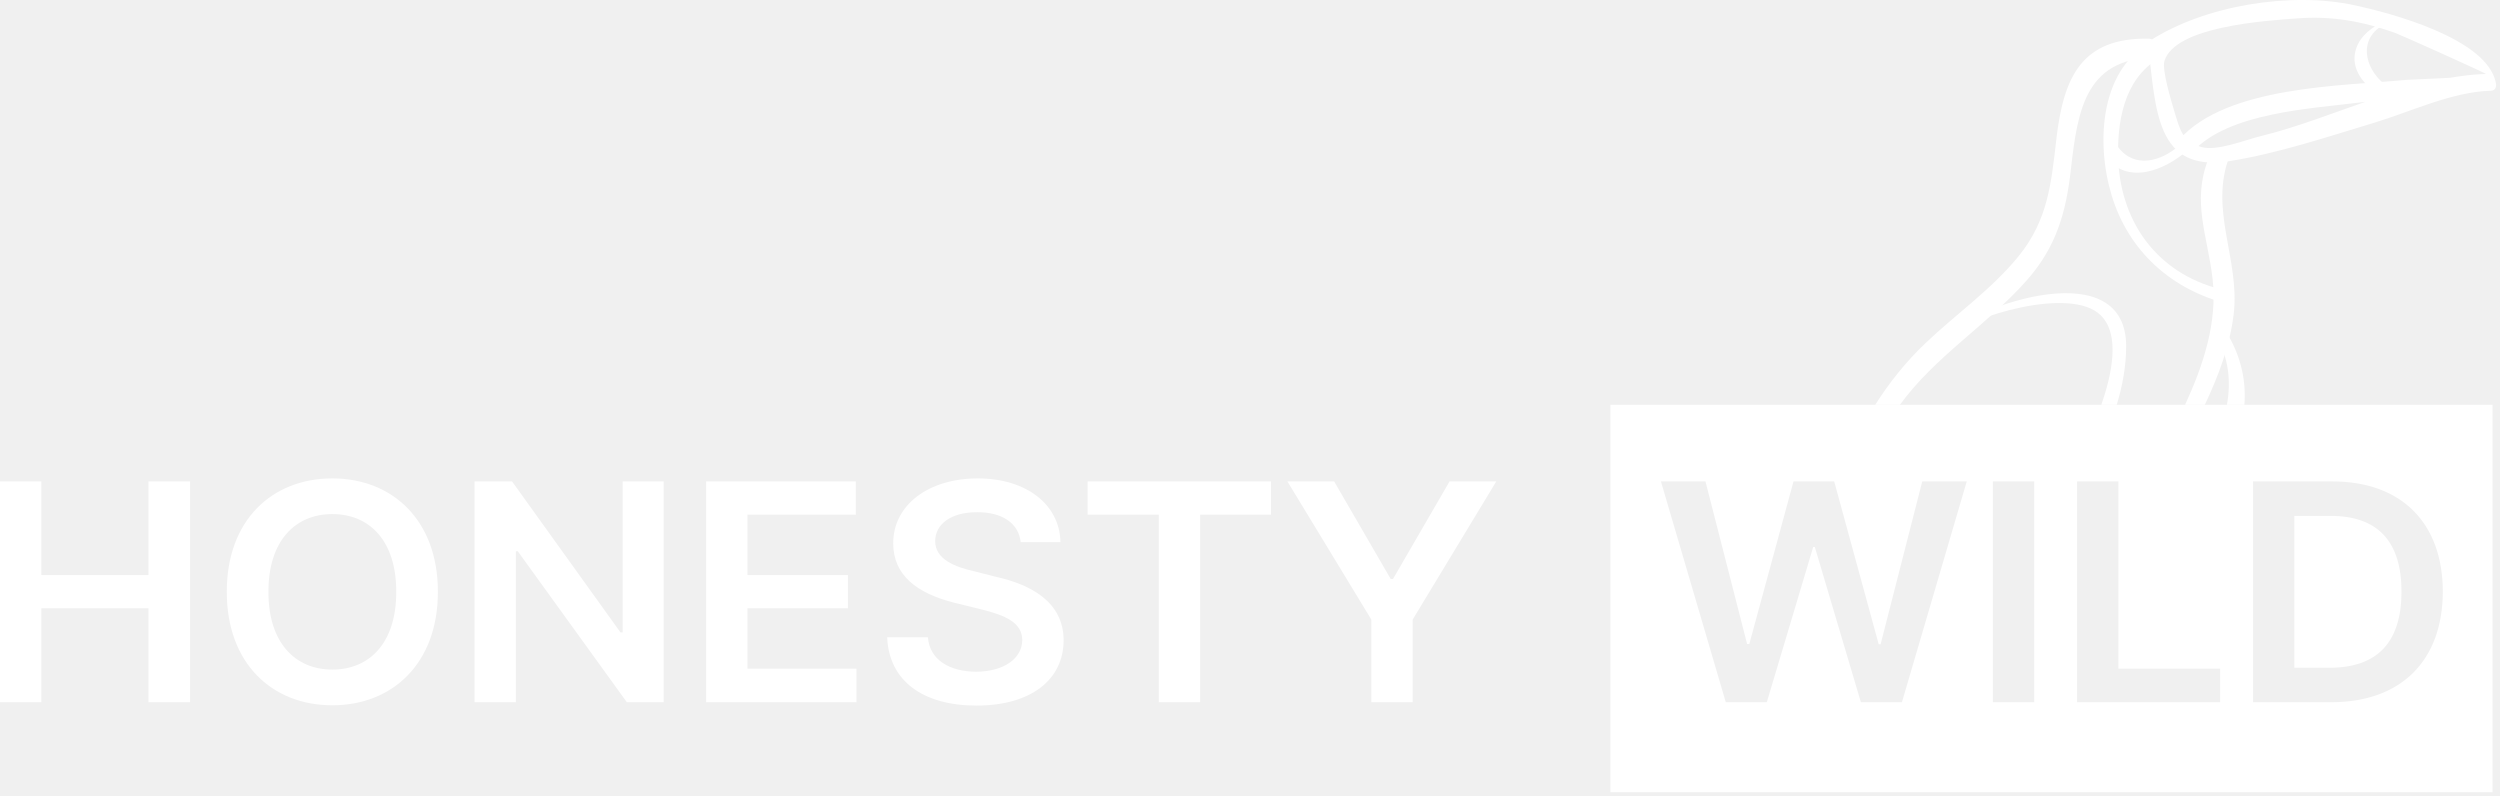
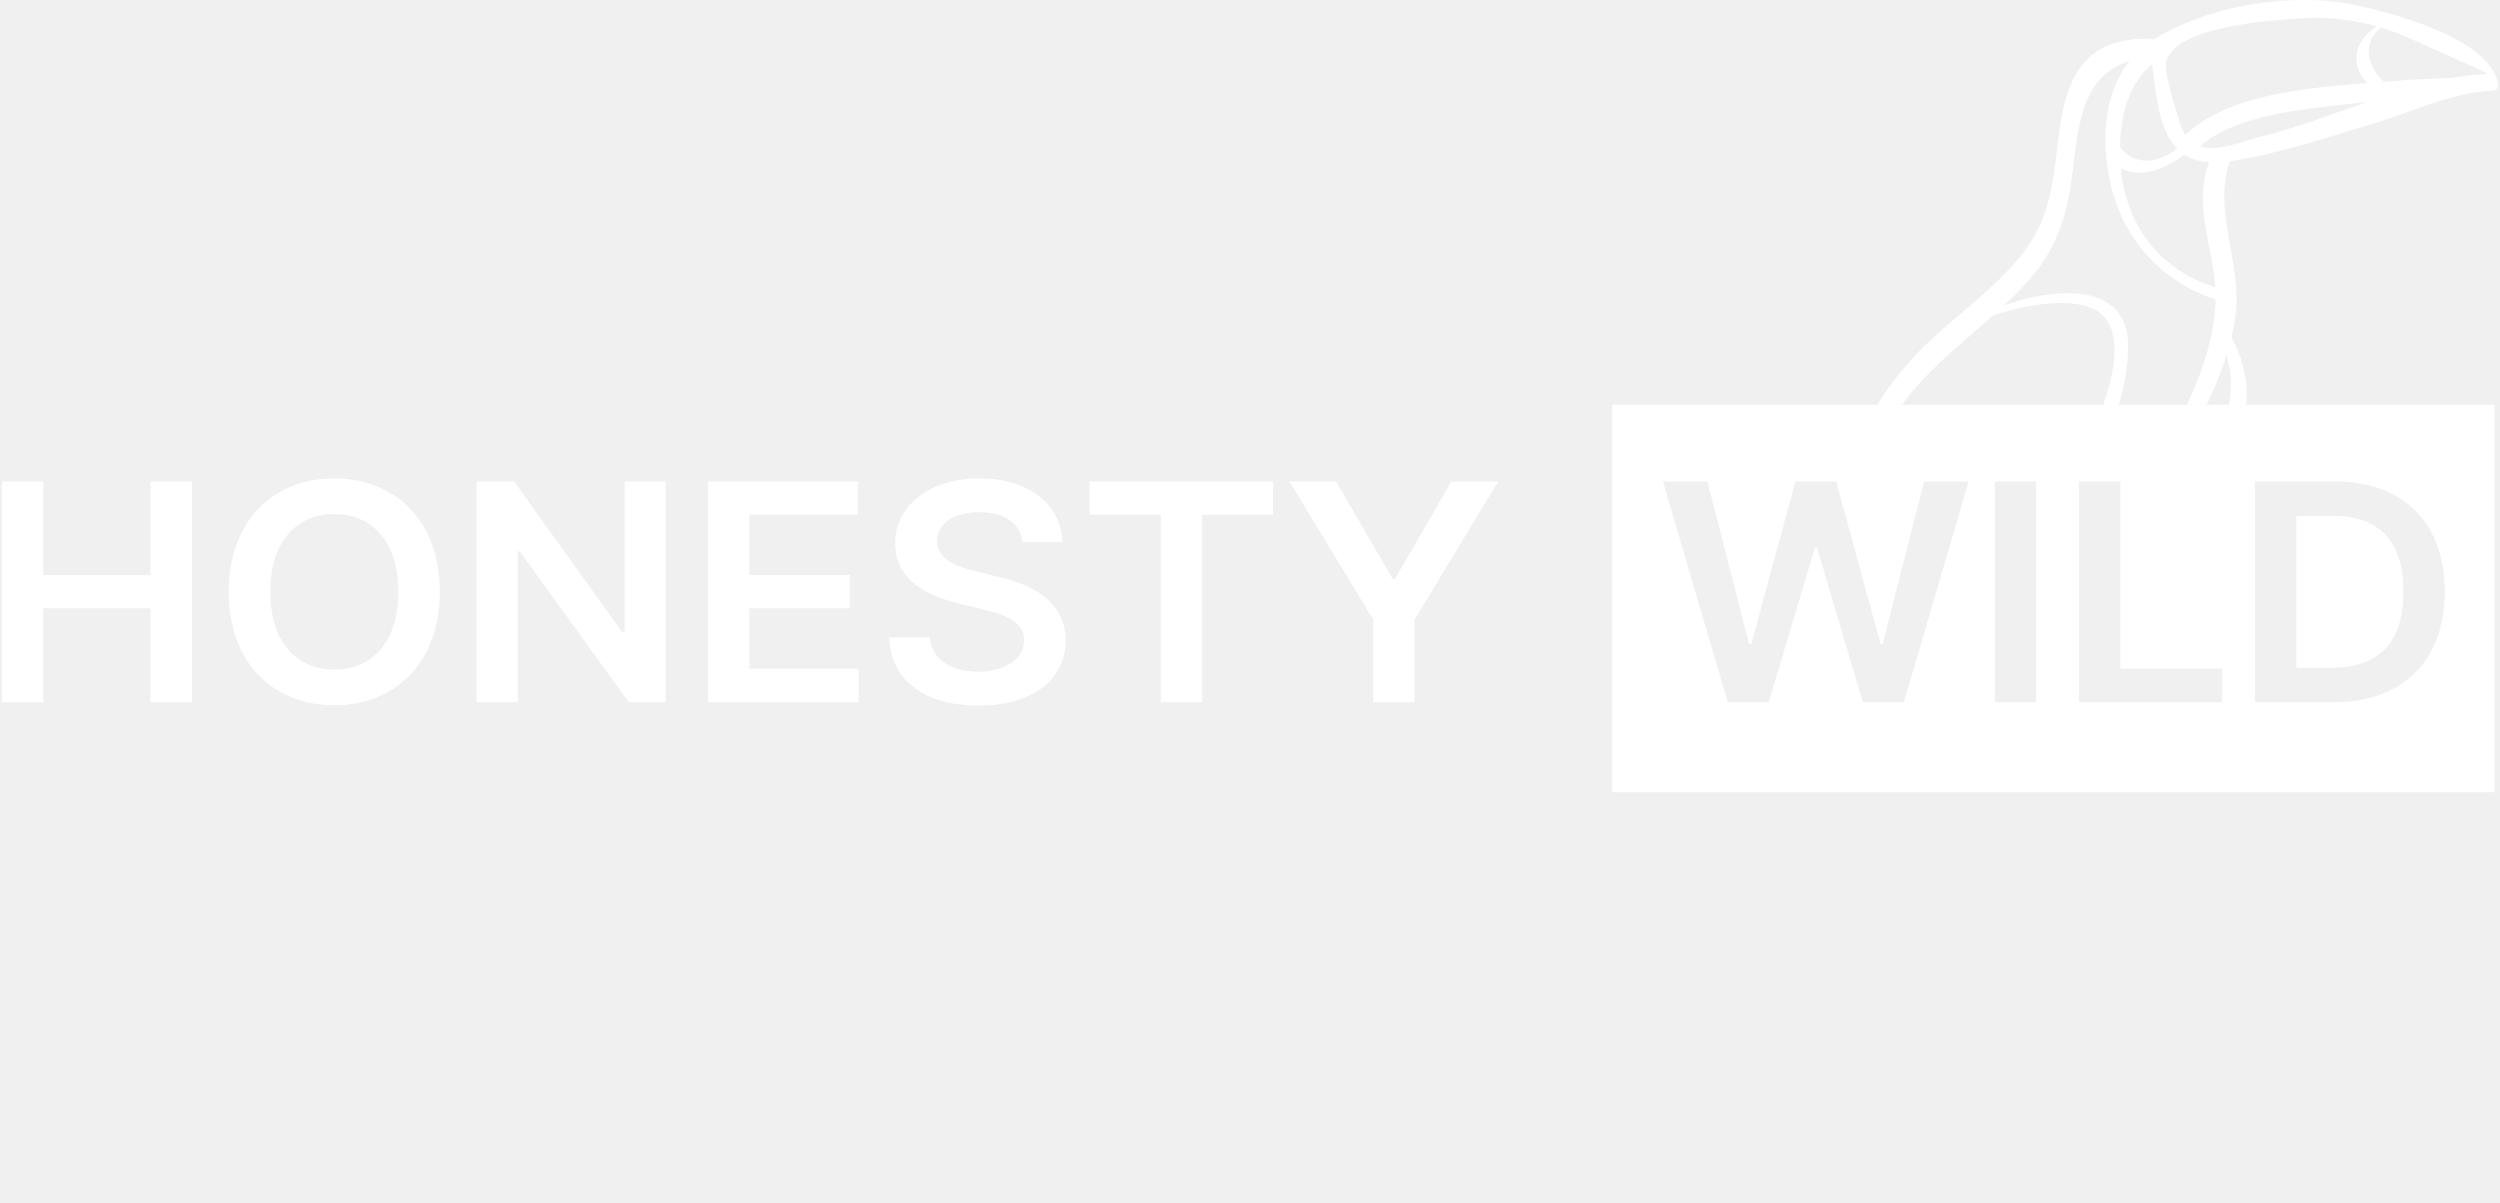
- <svg xmlns="http://www.w3.org/2000/svg" width="100%" height="100%" viewBox="0 0 393 125" version="1.1" xml:space="preserve" style="fill-rule:evenodd;clip-rule:evenodd;stroke-linejoin:round;stroke-miterlimit:2;">
-   <g transform="matrix(1,0,0,1,-149.802,-613.033)">
-     <g transform="matrix(4.16667,0,0,4.16667,0,0)">
-       <g transform="matrix(1,0,0,1,117.261,158.583)">
-         <path d="M0,-9.94C-2.096,-8.966 -2.239,-6.072 -1.646,-4.102C-1.004,-1.962 0.64,-0.508 2.783,0.02C3.047,0.085 2.695,-0.487 2.498,-0.536C0.031,-1.144 -1.371,-3.159 -1.398,-5.64C-1.415,-7.114 -1.067,-8.705 0.388,-9.381C0.617,-9.488 0.185,-10.025 0,-9.94" style="fill:white;fill-rule:nonzero;" />
-       </g>
+ <svg xmlns="http://www.w3.org/2000/svg" width="100%" height="100%" viewBox="0 0 393 189" version="1.1" xml:space="preserve" style="fill-rule:evenodd;clip-rule:evenodd;stroke-linejoin:round;stroke-miterlimit:2;">
+   <g transform="matrix(1,0,0,1,-54.4561,-32.2306)">
+     <g transform="matrix(4.16667,0,0,4.16667,393.546,79.961)">
+       <path d="M0,-9.94C-2.096,-8.966 -2.239,-6.072 -1.646,-4.102C-1.004,-1.962 0.64,-0.508 2.783,0.02C3.047,0.085 2.695,-0.487 2.498,-0.536C0.031,-1.144 -1.371,-3.159 -1.398,-5.64C-1.415,-7.114 -1.067,-8.705 0.388,-9.381C0.617,-9.488 0.185,-10.025 0,-9.94" style="fill:white;fill-rule:nonzero;" />
    </g>
-     <g transform="matrix(4.16667,0,0,4.16667,0,0)">
-       <g transform="matrix(1,0,0,1,118.665,147.584)">
-         <path d="M0,5.286C1.341,3.778 4.537,3.64 6.396,3.402C8.008,3.195 9.632,3.046 11.255,2.968C11.423,2.96 11.483,2.837 11.453,2.678C11.133,0.985 7.442,0.027 6.121,-0.258C3.71,-0.779 0.476,-0.252 -1.587,1.072C-1.639,1.105 -1.674,1.193 -1.667,1.253C-1.375,3.697 -1.38,6.065 1.404,5.622C3.246,5.328 5.06,4.717 6.842,4.181C8.21,3.769 9.811,3.002 11.255,2.968C11.645,2.959 11.409,2.327 11.108,2.334C8.317,2.4 5.29,4.022 2.585,4.678C2.021,4.815 0.924,5.259 0.348,5.093C-0.347,4.894 -0.445,4.531 -0.692,3.701C-0.777,3.415 -1.153,2.185 -1.055,1.851C-0.662,0.538 2.742,0.327 3.961,0.237C5.27,0.14 6.403,0.344 7.652,0.785C7.844,0.852 11.085,2.309 11.078,2.335C11.048,2.453 8.248,2.541 8.09,2.556C5.623,2.791 1.304,2.786 -0.49,4.805C-0.69,5.03 -0.235,5.552 0,5.286" style="fill:white;fill-rule:nonzero;" />
-       </g>
+     <g transform="matrix(4.16667,0,0,4.16667,399.398,34.1319)">
+       <path d="M0,5.286C1.341,3.778 4.537,3.64 6.396,3.402C8.008,3.195 9.632,3.046 11.255,2.968C11.423,2.96 11.483,2.837 11.453,2.678C11.133,0.985 7.442,0.027 6.121,-0.258C3.71,-0.779 0.476,-0.252 -1.587,1.072C-1.639,1.105 -1.674,1.193 -1.667,1.253C-1.375,3.697 -1.38,6.065 1.404,5.622C3.246,5.328 5.06,4.717 6.842,4.181C8.21,3.769 9.811,3.002 11.255,2.968C11.645,2.959 11.409,2.327 11.108,2.334C8.317,2.4 5.29,4.022 2.585,4.678C2.021,4.815 0.924,5.259 0.348,5.093C-0.347,4.894 -0.445,4.531 -0.692,3.701C-0.777,3.415 -1.153,2.185 -1.055,1.851C-0.662,0.538 2.742,0.327 3.961,0.237C5.27,0.14 6.403,0.344 7.652,0.785C7.844,0.852 11.085,2.309 11.078,2.335C11.048,2.453 8.248,2.541 8.09,2.556C5.623,2.791 1.304,2.786 -0.49,4.805C-0.69,5.03 -0.235,5.552 0,5.286" style="fill:white;fill-rule:nonzero;" />
    </g>
-     <g transform="matrix(4.16667,0,0,4.16667,0,0)">
-       <g transform="matrix(1,0,0,1,125.889,150.479)">
-         <path d="M0,-2.549C-0.446,-2.32 -0.869,-2.024 -1.04,-1.529C-1.259,-0.893 -0.909,-0.342 -0.42,0.053C-0.32,0.134 0.041,-0.161 0.025,-0.174C-0.735,-0.788 -0.992,-1.914 0.05,-2.45C0.303,-2.581 0.26,-2.683 0,-2.549" style="fill:white;fill-rule:nonzero;" />
-       </g>
+     <g transform="matrix(4.16667,0,0,4.16667,429.496,46.1948)">
+       <path d="M0,-2.549C-0.446,-2.32 -0.869,-2.024 -1.04,-1.529C-1.259,-0.893 -0.909,-0.342 -0.42,0.053C-0.32,0.134 0.041,-0.161 0.025,-0.174C-0.735,-0.788 -0.992,-1.914 0.05,-2.45C0.303,-2.581 0.26,-2.683 0,-2.549" style="fill:white;fill-rule:nonzero;" />
    </g>
-     <g transform="matrix(4.16667,0,0,4.16667,0,0)">
-       <g transform="matrix(0.138787,0.990322,0.990322,-0.138787,117.041,151.627)">
-         <path d="M1.144,-1.849C2.37,-1.178 1.993,0.306 1.363,1.258C1.141,1.593 0.981,1.216 1.144,0.968C1.635,0.226 1.782,-0.817 0.872,-1.313C0.668,-1.425 0.94,-1.96 1.144,-1.849" style="fill:white;fill-rule:nonzero;" />
-       </g>
+     <g transform="matrix(0.57828,4.12634,4.12634,-0.57828,392.634,50.9767)">
+       <path d="M1.144,-1.849C2.37,-1.178 1.993,0.306 1.363,1.258C1.141,1.593 0.981,1.216 1.144,0.968C1.635,0.226 1.782,-0.817 0.872,-1.313C0.668,-1.425 0.94,-1.96 1.144,-1.849" style="fill:white;fill-rule:nonzero;" />
    </g>
-     <g transform="matrix(4.16667,0,0,4.16667,0,0)">
-       <g transform="matrix(1,0,0,1,35.9524,173.621)">
-         <path d="M0,-8.33L1.559,-8.33L1.559,-4.798L5.601,-4.798L5.601,-8.33L7.172,-8.33L7.172,0L5.601,0L5.601,-3.544L1.559,-3.544L1.559,0L0,0L0,-8.33Z" style="fill:white;fill-rule:nonzero;" />
-       </g>
+     <g transform="matrix(4.16667,0,0,4.16667,54.7627,142.619)">
+       <path d="M0,-8.33L1.559,-8.33L1.559,-4.798L5.601,-4.798L5.601,-8.33L7.172,-8.33L7.172,0L5.601,0L5.601,-3.544L1.559,-3.544L1.559,0L0,0L0,-8.33Z" style="fill:white;fill-rule:nonzero;" />
    </g>
-     <g transform="matrix(4.16667,0,0,4.16667,0,0)">
-       <g transform="matrix(1,0,0,1,48.4905,166.524)">
-         <path d="M0,5.866C1.421,5.866 2.417,4.837 2.411,2.932C2.417,1.028 1.421,-0.001 0,-0.001C-1.415,-0.001 -2.417,1.028 -2.41,2.932C-2.417,4.837 -1.415,5.866 0,5.866M0,7.213C-2.284,7.213 -3.987,5.619 -3.981,2.932C-3.987,0.24 -2.284,-1.347 0,-1.347C2.272,-1.347 3.988,0.24 3.982,2.932C3.988,5.625 2.272,7.213 0,7.213" style="fill:white;fill-rule:nonzero;" />
-       </g>
+     <g transform="matrix(4.16667,0,0,4.16667,107.005,113.047)">
+       <path d="M0,5.866C1.421,5.866 2.417,4.837 2.411,2.932C2.417,1.028 1.421,-0.001 0,-0.001C-1.415,-0.001 -2.417,1.028 -2.41,2.932C-2.417,4.837 -1.415,5.866 0,5.866M0,7.213C-2.284,7.213 -3.987,5.619 -3.981,2.932C-3.987,0.24 -2.284,-1.347 0,-1.347C2.272,-1.347 3.988,0.24 3.982,2.932C3.988,5.625 2.272,7.213 0,7.213" style="fill:white;fill-rule:nonzero;" />
    </g>
-     <g transform="matrix(4.16667,0,0,4.16667,0,0)">
-       <g transform="matrix(1,0,0,1,60.9925,165.291)">
-         <path d="M0,8.33L-1.391,8.33L-5.505,2.635L-5.577,2.635L-5.577,8.33L-7.136,8.33L-7.136,0L-5.721,0L-1.631,5.695L-1.547,5.695L-1.547,0L0,0L0,8.33Z" style="fill:white;fill-rule:nonzero;" />
-       </g>
+     <g transform="matrix(4.16667,0,0,4.16667,159.096,107.911)">
+       <path d="M0,8.33L-1.391,8.33L-5.505,2.635L-5.577,2.635L-5.577,8.33L-7.136,8.33L-7.136,0L-5.721,0L-1.631,5.695L-1.547,5.695L-1.547,0L0,0L0,8.33Z" style="fill:white;fill-rule:nonzero;" />
    </g>
-     <g transform="matrix(4.16667,0,0,4.16667,0,0)">
-       <g transform="matrix(1,0,0,1,62.5931,173.621)">
-         <path d="M0,-8.33L5.648,-8.33L5.648,-7.075L1.559,-7.075L1.559,-4.798L5.349,-4.798L5.349,-3.544L1.559,-3.544L1.559,-1.266L5.673,-1.266L5.673,0L0,0L0,-8.33Z" style="fill:white;fill-rule:nonzero;" />
-       </g>
+     <g transform="matrix(4.16667,0,0,4.16667,165.766,142.619)">
+       <path d="M0,-8.33L5.648,-8.33L5.648,-7.075L1.559,-7.075L1.559,-4.798L5.349,-4.798L5.349,-3.544L1.559,-3.544L1.559,-1.266L5.673,-1.266L5.673,0L0,0L0,-8.33Z" style="fill:white;fill-rule:nonzero;" />
    </g>
-     <g transform="matrix(4.16667,0,0,4.16667,0,0)">
-       <g transform="matrix(1,0,0,1,72.8177,172.472)">
-         <path d="M0,-6.019C-0.989,-6.025 -1.577,-5.564 -1.583,-4.937C-1.589,-4.236 -0.815,-3.948 -0.096,-3.787L0.72,-3.58C2.015,-3.292 3.263,-2.636 3.263,-1.187C3.263,0.275 2.057,1.276 -0.023,1.276C-2.045,1.276 -3.328,0.343 -3.394,-1.301L-1.858,-1.301C-1.787,-0.433 -1.025,-0.007 -0.036,-0.001C0.989,-0.007 1.697,-0.485 1.703,-1.198C1.697,-1.854 1.073,-2.13 0.132,-2.36L-0.852,-2.602C-2.278,-2.958 -3.166,-3.649 -3.166,-4.845C-3.166,-6.318 -1.805,-7.295 0.024,-7.295C1.865,-7.295 3.118,-6.3 3.143,-4.891L1.644,-4.891C1.565,-5.61 0.936,-6.025 0,-6.019" style="fill:white;fill-rule:nonzero;" />
-       </g>
+     <g transform="matrix(4.16667,0,0,4.16667,208.368,137.832)">
+       <path d="M0,-6.019C-0.989,-6.025 -1.577,-5.564 -1.583,-4.937C-1.589,-4.236 -0.815,-3.948 -0.096,-3.787L0.72,-3.58C2.015,-3.292 3.263,-2.636 3.263,-1.187C3.263,0.275 2.057,1.276 -0.023,1.276C-2.045,1.276 -3.328,0.343 -3.394,-1.301L-1.858,-1.301C-1.787,-0.433 -1.025,-0.007 -0.036,-0.001C0.989,-0.007 1.697,-0.485 1.703,-1.198C1.697,-1.854 1.073,-2.13 0.132,-2.36L-0.852,-2.602C-2.278,-2.958 -3.166,-3.649 -3.166,-4.845C-3.166,-6.318 -1.805,-7.295 0.024,-7.295C1.865,-7.295 3.118,-6.3 3.143,-4.891L1.644,-4.891C1.565,-5.61 0.936,-6.025 0,-6.019" style="fill:white;fill-rule:nonzero;" />
    </g>
-     <g transform="matrix(4.16667,0,0,4.16667,0,0)">
-       <g transform="matrix(1,0,0,1,76.9856,173.621)">
-         <path d="M0,-8.33L6.92,-8.33L6.92,-7.075L4.245,-7.075L4.245,0L2.687,0L2.687,-7.075L0,-7.075L0,-8.33Z" style="fill:white;fill-rule:nonzero;" />
-       </g>
+     <g transform="matrix(4.16667,0,0,4.16667,225.734,142.619)">
+       <path d="M0,-8.33L6.92,-8.33L6.92,-7.075L4.245,-7.075L4.245,0L2.687,0L2.687,-7.075L0,-7.075L0,-8.33Z" style="fill:white;fill-rule:nonzero;" />
    </g>
-     <g transform="matrix(4.16667,0,0,4.16667,0,0)">
-       <g transform="matrix(1,0,0,1,86.2869,173.621)">
-         <path d="M0,-8.33L2.135,-4.648L2.219,-4.648L4.354,-8.33L6.117,-8.33L2.963,-3.118L2.963,0L1.403,0L1.403,-3.118L-1.763,-8.33L0,-8.33Z" style="fill:white;fill-rule:nonzero;" />
-       </g>
+     <g transform="matrix(4.16667,0,0,4.16667,264.49,142.619)">
+       <path d="M0,-8.33L2.135,-4.648L2.219,-4.648L4.354,-8.33L6.117,-8.33L2.963,-3.118L2.963,0L1.403,0L1.403,-3.118L-1.763,-8.33L0,-8.33Z" style="fill:white;fill-rule:nonzero;" />
    </g>
-     <g transform="matrix(4.16667,0,0,4.16667,0,0)">
-       <g transform="matrix(1,0,0,1,123.869,172.321)">
-         <path d="M0,-5.729L-1.355,-5.729L-1.355,0L-0.048,0C1.77,0.006 2.687,-0.955 2.687,-2.876C2.687,-4.786 1.77,-5.735 0,-5.729" style="fill:white;fill-rule:nonzero;" />
-       </g>
+     <g transform="matrix(4.16667,0,0,4.16667,421.081,137.201)">
+       <path d="M0,-5.729L-1.355,-5.729L-1.355,0L-0.048,0C1.77,0.006 2.687,-0.955 2.687,-2.876C2.687,-4.786 1.77,-5.735 0,-5.729" style="fill:white;fill-rule:nonzero;" />
    </g>
-     <g transform="matrix(4.16667,0,0,4.16667,0,0)">
-       <g transform="matrix(1,0,0,1,123.905,165.797)">
-         <path d="M0,7.824L-2.95,7.824L-2.95,-0.506L0.048,-0.506C2.639,-0.506 4.204,1.053 4.21,3.647C4.204,6.254 2.639,7.824 0,7.824M-4.192,7.824L-9.589,7.824L-9.589,-0.506L-8.03,-0.506L-8.03,6.558L-4.192,6.558L-4.192,7.824ZM-11.206,7.824L-12.765,7.824L-12.765,-0.506L-11.206,-0.506L-11.206,7.824ZM-16.197,7.824L-17.745,7.824L-19.483,1.968L-19.544,1.968L-21.295,7.824L-22.842,7.824L-25.289,-0.506L-23.609,-0.506L-22.038,5.627L-21.954,5.627L-20.287,-0.506L-18.752,-0.506L-17.073,5.638L-17.001,5.638L-15.43,-0.506L-13.751,-0.506L-16.197,7.824ZM-27.196,11.22L6.087,11.22L6.087,-3.396L-27.196,-3.396L-27.196,11.22Z" style="fill:white;fill-rule:nonzero;" />
-       </g>
+     <g transform="matrix(4.16667,0,0,4.16667,421.232,110.019)">
+       <path d="M0,7.824L-2.95,7.824L-2.95,-0.506L0.048,-0.506C2.639,-0.506 4.204,1.053 4.21,3.647C4.204,6.254 2.639,7.824 0,7.824M-4.192,7.824L-9.589,7.824L-9.589,-0.506L-8.03,-0.506L-8.03,6.558L-4.192,6.558L-4.192,7.824ZM-11.206,7.824L-12.765,7.824L-12.765,-0.506L-11.206,-0.506L-11.206,7.824ZM-16.197,7.824L-17.745,7.824L-19.483,1.968L-19.544,1.968L-21.295,7.824L-22.842,7.824L-25.289,-0.506L-23.609,-0.506L-22.038,5.627L-21.954,5.627L-20.287,-0.506L-18.752,-0.506L-17.073,5.638L-17.001,5.638L-15.43,-0.506L-13.751,-0.506L-16.197,7.824ZM-27.196,11.22L6.087,11.22L6.087,-3.396L-27.196,-3.396L-27.196,11.22Z" style="fill:white;fill-rule:nonzero;" />
    </g>
-     <g transform="matrix(4.16667,0,0,4.16667,0,0)">
-       <g transform="matrix(0.24,0,0,0.24,0.458912,43.3422)">
-         <path d="M442.674,496.079L446.556,496.079C452.062,488.47 460.321,483.503 466.51,476.494C471.127,471.269 472.673,465.856 473.431,459.094C474.514,449.398 475.843,441.231 487.506,441.465C488.556,441.49 486.902,438.544 485.727,438.519C475.123,438.306 472.302,444.581 471.177,454.09C470.352,461.119 469.889,466.952 465.218,472.706C461.006,477.898 455.385,481.802 450.577,486.381C447.486,489.323 444.885,492.58 442.674,496.079ZM497.961,496.079L500.711,496.079C500.986,492.398 500.236,488.674 498.097,485.015C497.277,483.61 495.048,483.202 496.26,485.273C498.221,488.629 498.639,492.313 497.961,496.079Z" style="fill:white;fill-rule:nonzero;" />
-       </g>
+     <g transform="matrix(1,0,0,1,-93.1269,-400.21)">
+       <path d="M442.674,496.079L446.556,496.079C452.062,488.47 460.321,483.503 466.51,476.494C471.127,471.269 472.673,465.856 473.431,459.094C474.514,449.398 475.843,441.231 487.506,441.465C488.556,441.49 486.902,438.544 485.727,438.519C475.123,438.306 472.302,444.581 471.177,454.09C470.352,461.119 469.889,466.952 465.218,472.706C461.006,477.898 455.385,481.802 450.577,486.381C447.486,489.323 444.885,492.58 442.674,496.079ZM497.961,496.079L500.711,496.079C500.986,492.398 500.236,488.674 498.097,485.015C497.277,483.61 495.048,483.202 496.26,485.273C498.221,488.629 498.639,492.313 497.961,496.079Z" style="fill:white;fill-rule:nonzero;" />
    </g>
-     <g transform="matrix(4.16667,0,0,4.16667,0,0)">
-       <g transform="matrix(0.24,0,0,0.24,0.458912,43.3422)">
-         <path d="M478.219,496.079L480.638,496.079C481.569,493.04 482.109,489.978 482.12,486.925C482.174,472.409 459.333,479.892 452.316,485.8C450.924,486.975 453.378,485.838 453.841,485.446C457.762,482.142 473.391,477.375 478.112,481.992C481.251,485.064 479.852,491.354 478.219,496.079Z" style="fill:white;fill-rule:nonzero;" />
-       </g>
+     <g transform="matrix(1,0,0,1,-93.1269,-400.21)">
+       <path d="M478.219,496.079L480.638,496.079C481.569,493.04 482.109,489.978 482.12,486.925C482.174,472.409 459.333,479.892 452.316,485.8C450.924,486.975 453.378,485.838 453.841,485.446C457.762,482.142 473.391,477.375 478.112,481.992C481.251,485.064 479.852,491.354 478.219,496.079Z" style="fill:white;fill-rule:nonzero;" />
    </g>
-     <g transform="matrix(4.16667,0,0,4.16667,0,0)">
-       <g transform="matrix(0.24,0,0,0.24,0.458912,43.3422)">
-         <path d="M491.379,496.079L494.485,496.079C496.623,491.545 498.438,486.787 499.027,481.807C500.04,473.198 495.073,465.361 498.406,456.898C498.66,456.253 495.385,456.578 495.027,457.482C492.402,464.144 494.948,469.594 495.71,476.303C496.488,483.14 494.244,489.873 491.379,496.079Z" style="fill:white;fill-rule:nonzero;" />
-       </g>
+     <g transform="matrix(1,0,0,1,-93.1269,-400.21)">
+       <path d="M491.379,496.079L494.485,496.079C496.623,491.545 498.438,486.787 499.027,481.807C500.04,473.198 495.073,465.361 498.406,456.898C498.66,456.253 495.385,456.578 495.027,457.482C492.402,464.144 494.948,469.594 495.71,476.303C496.488,483.14 494.244,489.873 491.379,496.079Z" style="fill:white;fill-rule:nonzero;" />
    </g>
  </g>
</svg>
